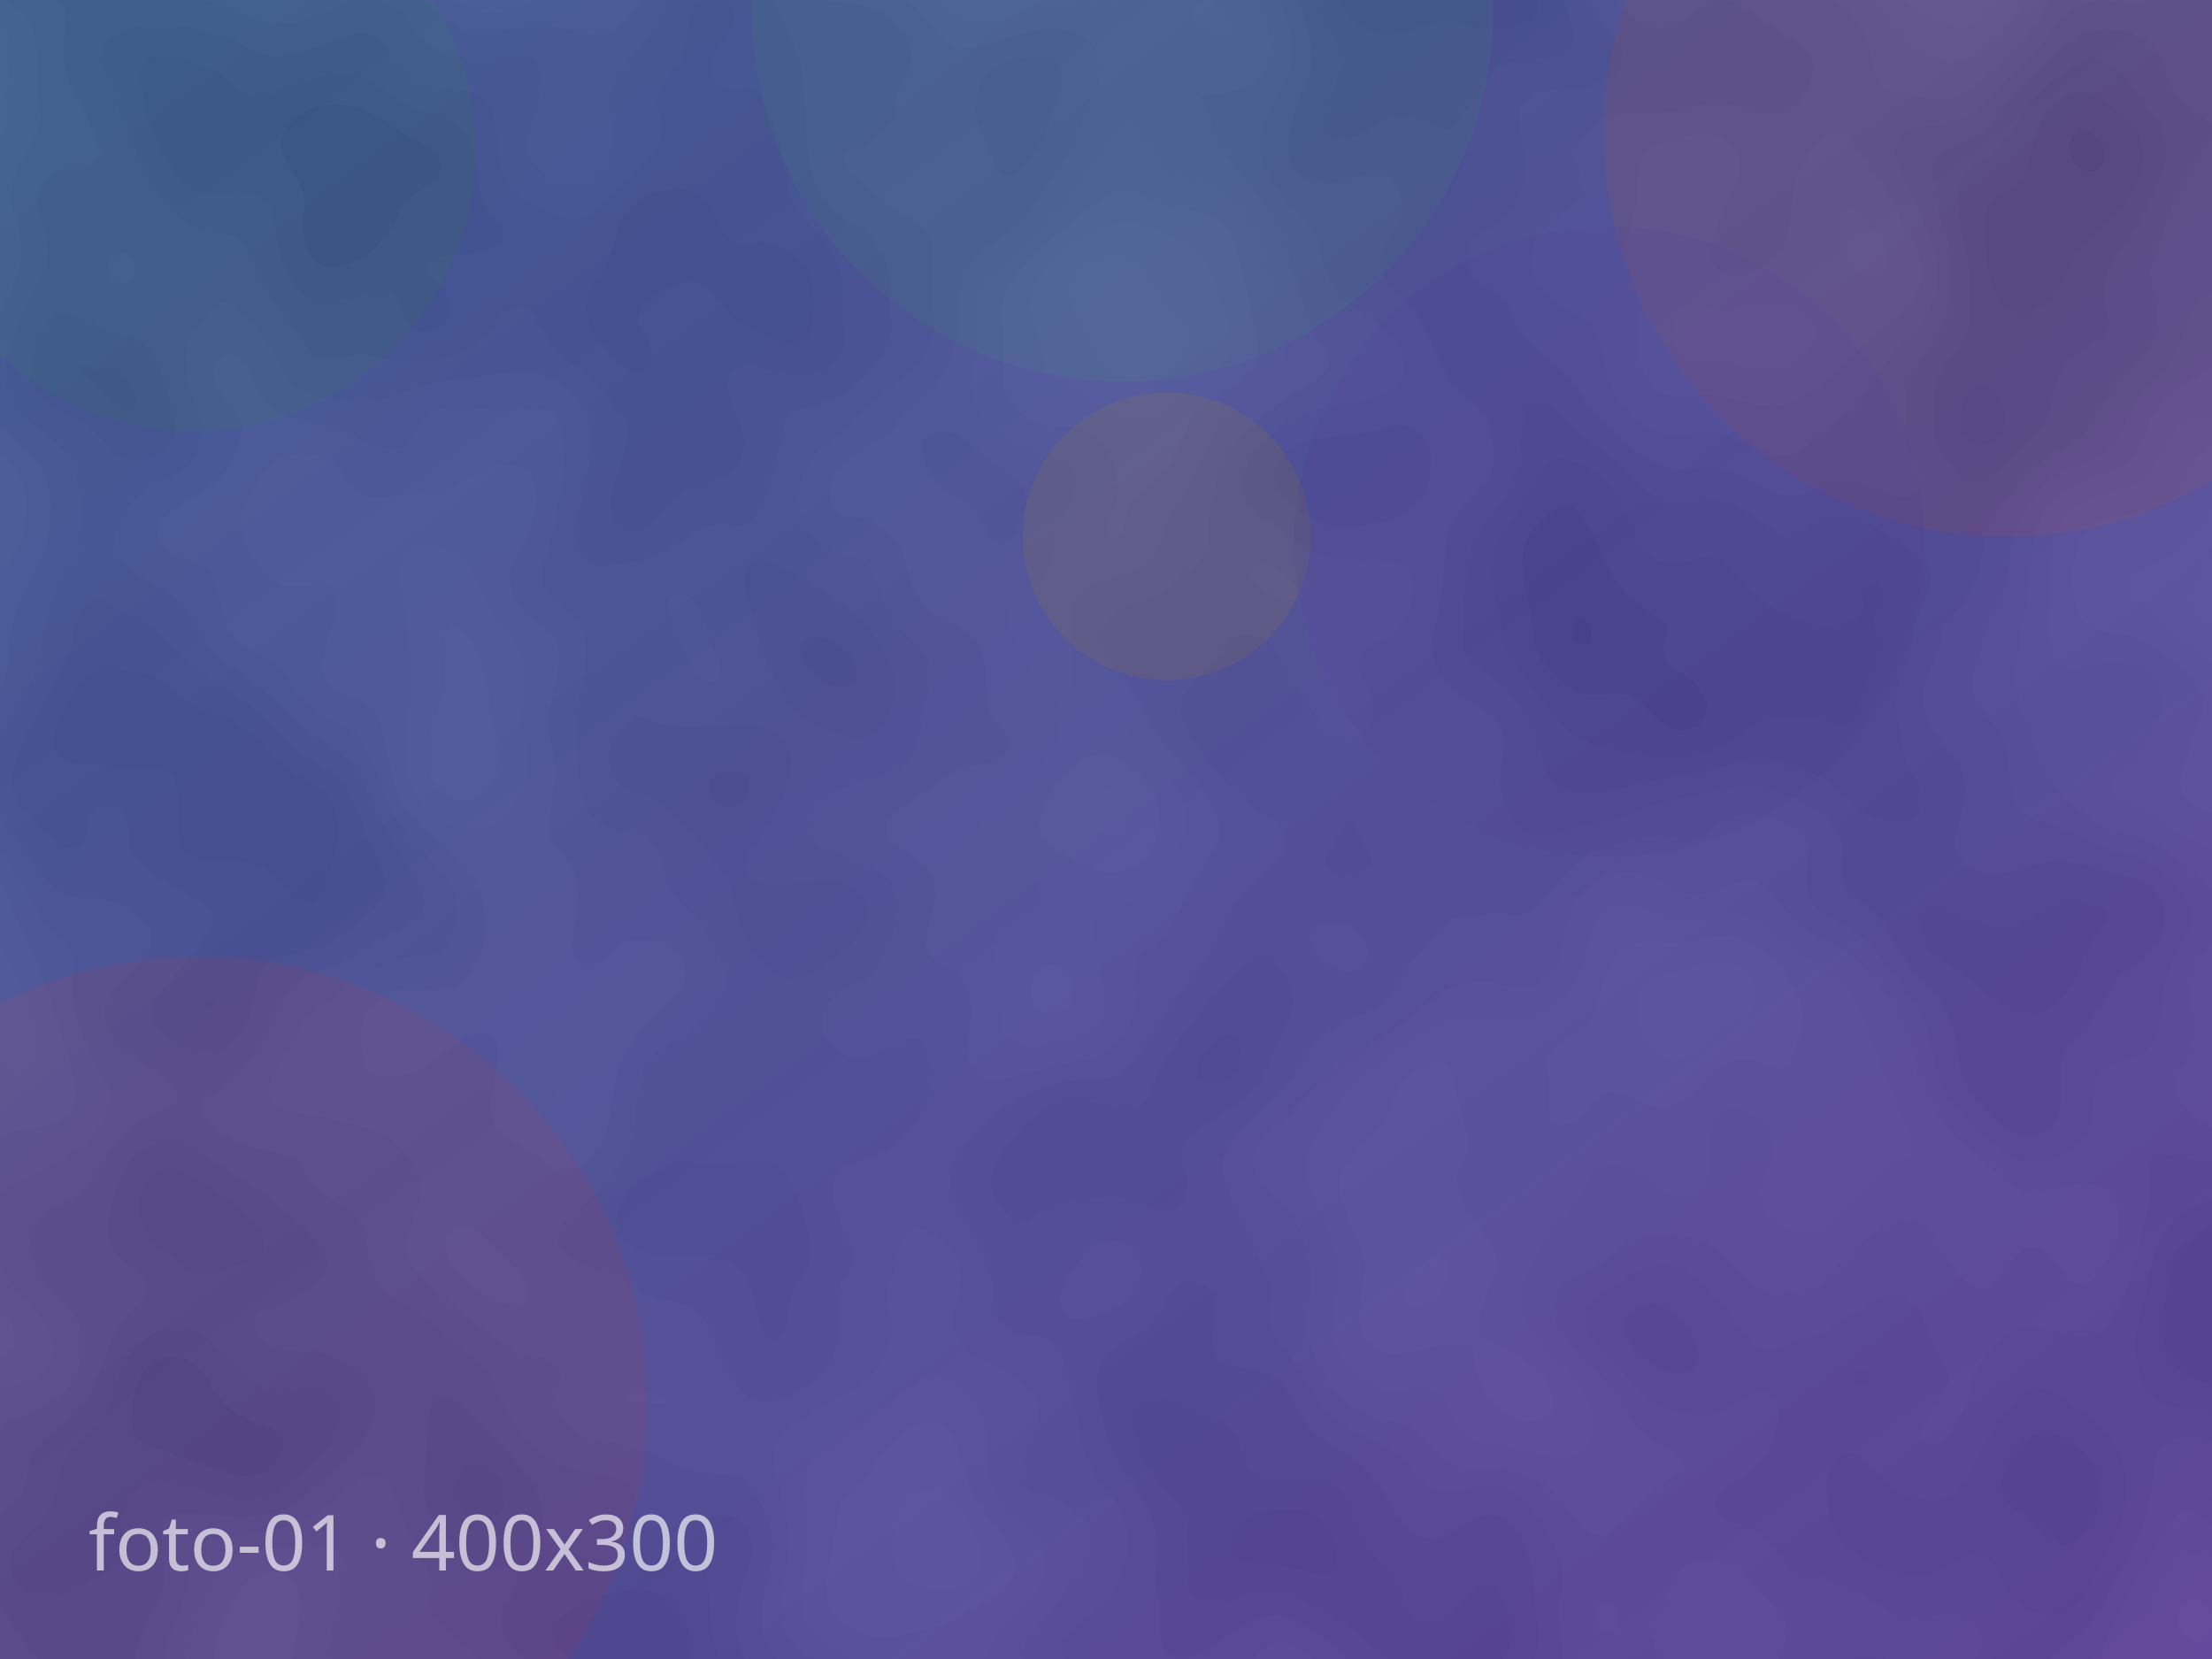
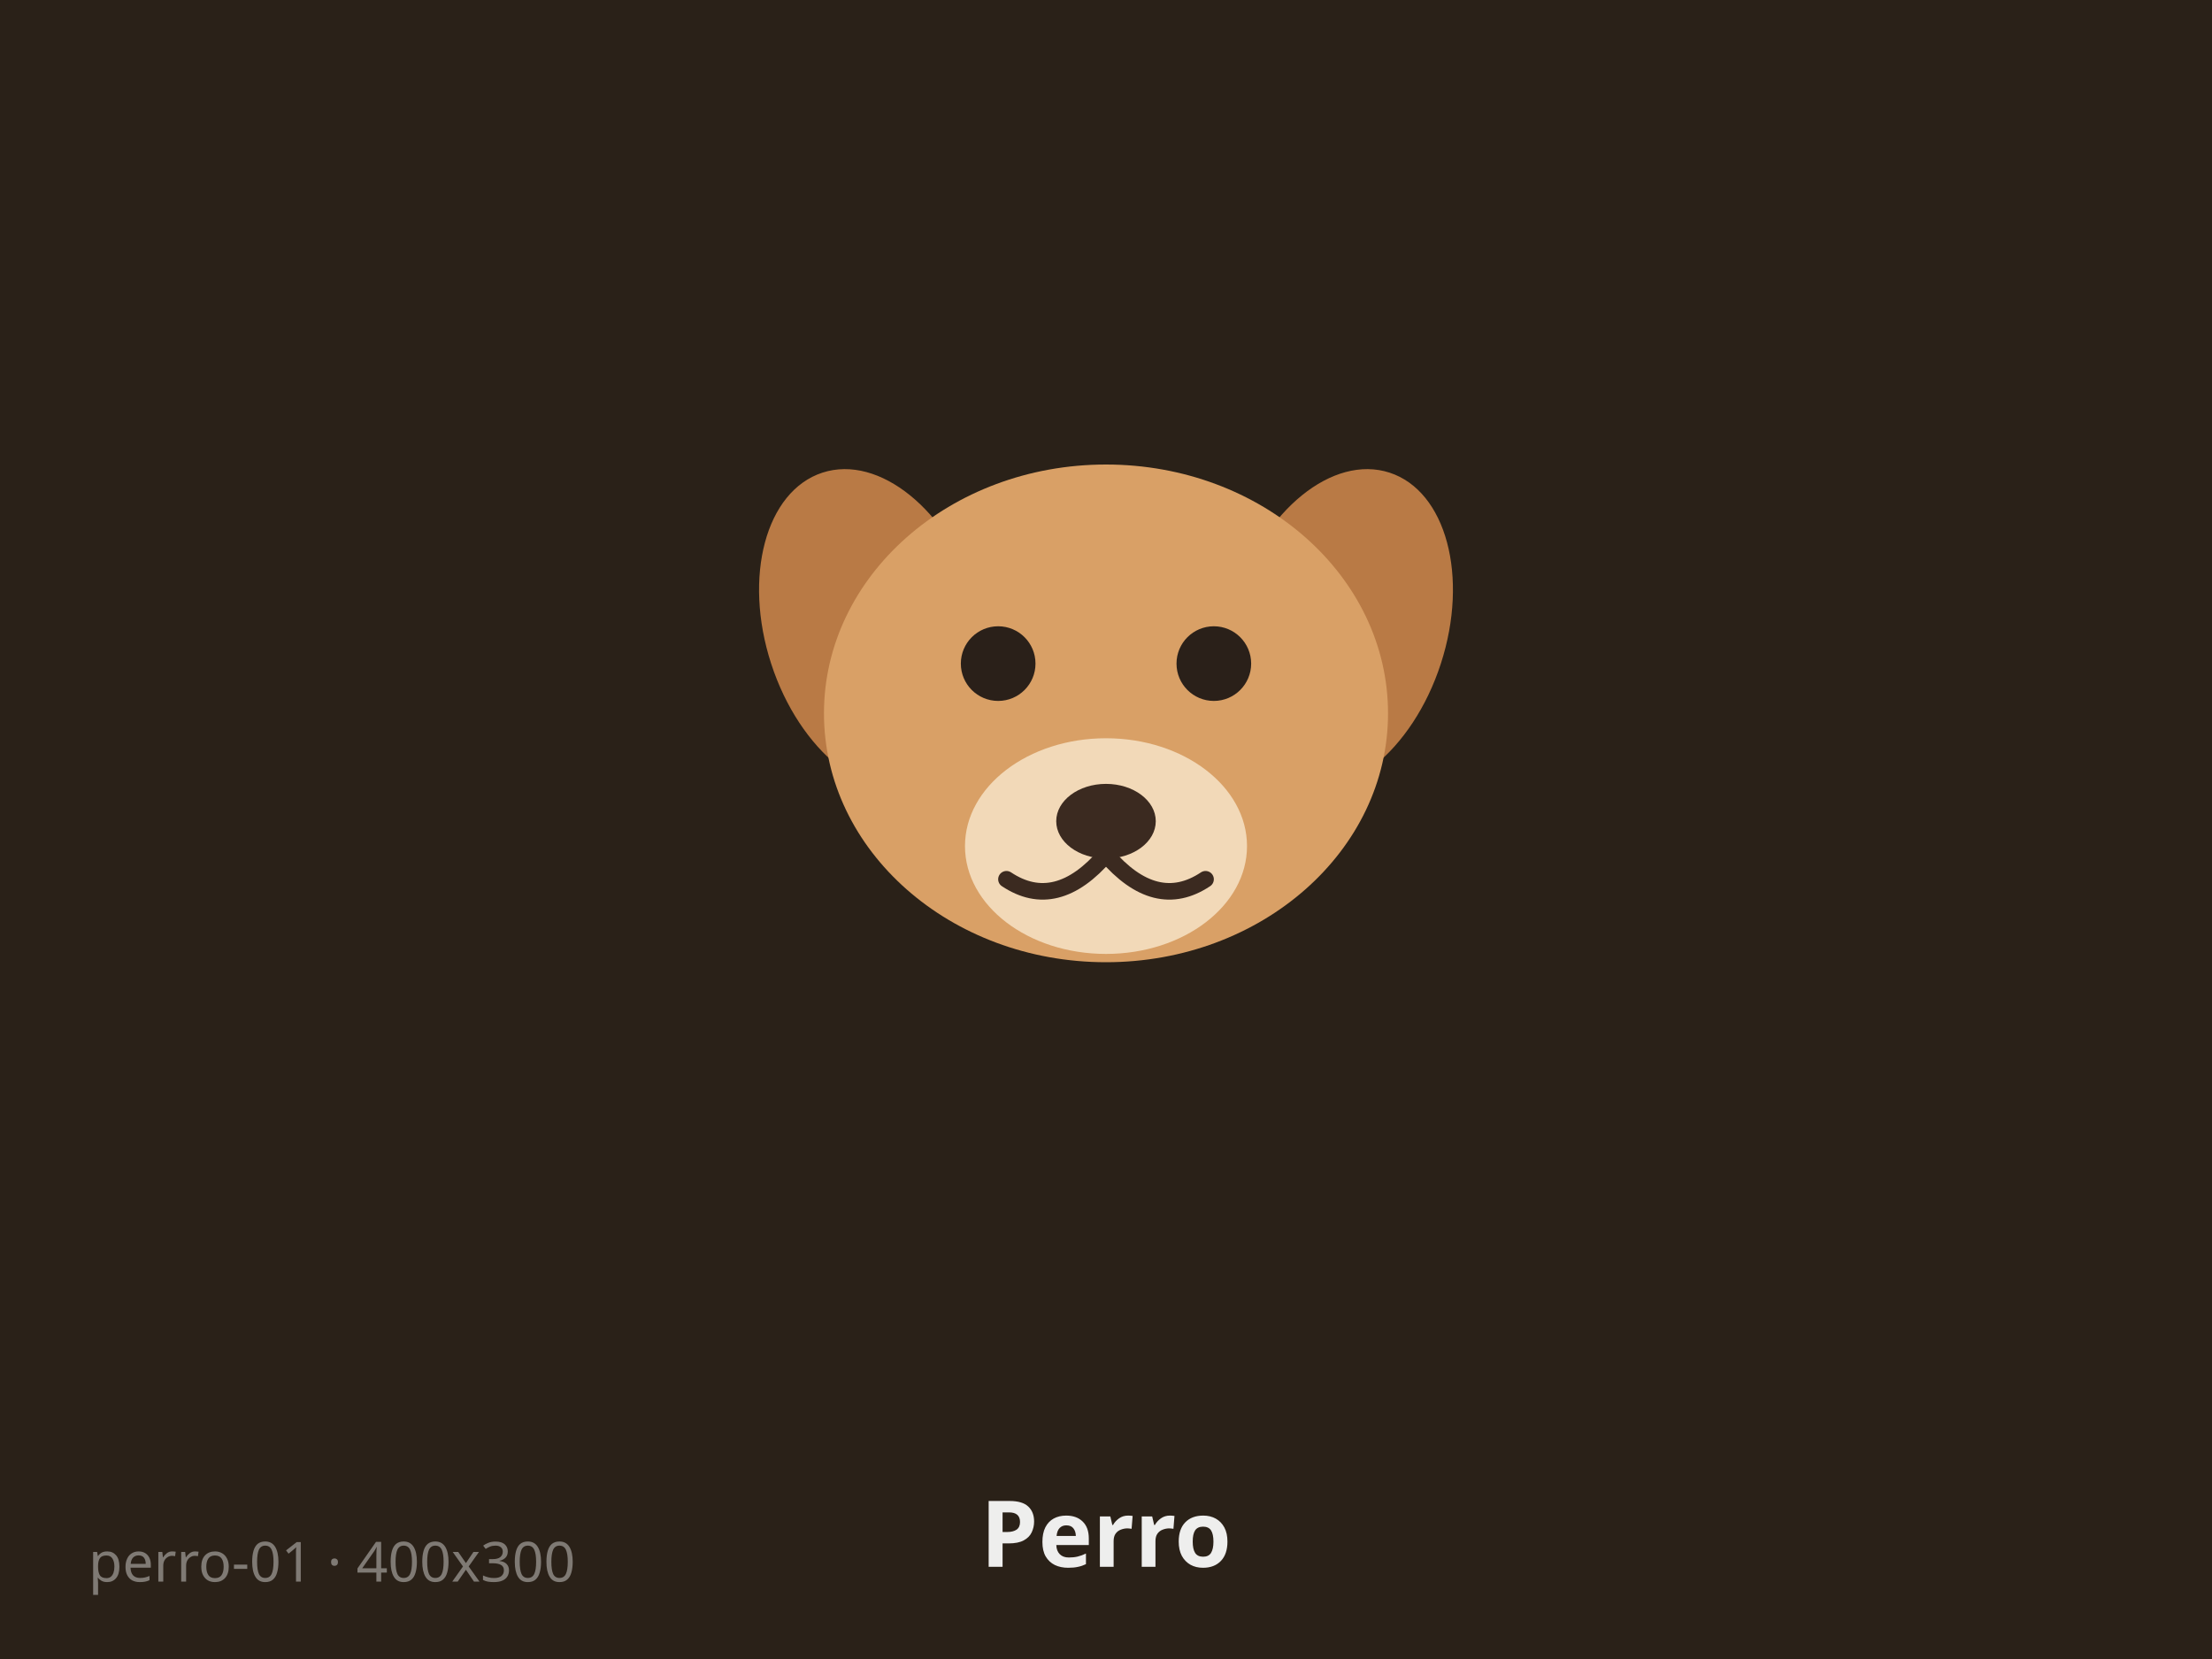
<svg xmlns="http://www.w3.org/2000/svg" width="400" height="300" viewBox="0 0 400 300">
-   <defs>
-     <linearGradient id="g0" x1="0" y1="0" x2="1" y2="1">
-       <stop offset="0%" stop-color="#5b8cff" />
-       <stop offset="100%" stop-color="#8f5bff" />
-     </linearGradient>
-     <filter id="noise0" x="-20%" y="-20%" width="140%" height="140%">
-       <feTurbulence type="fractalNoise" baseFrequency="0.013" numOctaves="3" seed="426" result="noise" />
-       <feColorMatrix in="noise" type="matrix" values="0 0 0 0 1  0 0 0 0 1  0 0 0 0 1  0 0 0 0.06 0" />
-       <feComposite operator="over" in2="SourceGraphic" />
-     </filter>
-   </defs>
-   <rect width="400" height="300" fill="url(#g0)" />
-   <circle cx="363" cy="24" r="73" fill="#ff6b6b" opacity="0.18" />
-   <circle cx="35" cy="27" r="51" fill="#35c98f" opacity="0.18" />
-   <circle cx="211" cy="97" r="26" fill="#f5b942" opacity="0.18" />
-   <circle cx="291" cy="98" r="57" fill="#7c4dff" opacity="0.18" />
-   <circle cx="36" cy="254" r="81" fill="#ff4d94" opacity="0.18" />
-   <circle cx="203" cy="2" r="67" fill="#4dd2c0" opacity="0.18" />
-   <rect width="400" height="300" filter="url(#noise0)" opacity="0.5" />
-   <text x="16" y="284" font-family="sans-serif" font-size="14" fill="rgba(255,255,255,0.65)">foto-01 · 400x300</text>
+   <rect width="400" height="300" fill="#2a2118" />
+   <g transform="translate(200, 126) scale(1.500)">
+     <ellipse cx="-28" cy="-8" rx="13" ry="20" fill="#b97a45" transform="rotate(-18 -28 -8)" />
+     <ellipse cx="28" cy="-8" rx="13" ry="20" fill="#b97a45" transform="rotate(18 28 -8)" />
+     <ellipse cx="0" cy="2" rx="34" ry="30" fill="#d9a066" />
+     <ellipse cx="0" cy="18" rx="17" ry="13" fill="#f2d9b8" />
+     <circle cx="-13" cy="-4" r="4.5" fill="#2a2019" />
+     <circle cx="13" cy="-4" r="4.5" fill="#2a2019" />
+     <ellipse cx="0" cy="15" rx="6" ry="4.5" fill="#3b2a20" />
+     <path d="M 0 19 Q -6 26 -12 22" stroke="#3b2a20" stroke-width="2" fill="none" stroke-linecap="round" />
+     <path d="M 0 19 Q 6 26 12 22" stroke="#3b2a20" stroke-width="2" fill="none" stroke-linecap="round" />
+   </g>
+   <text x="200" y="283.333" font-family="sans-serif" font-size="16.667" font-weight="700" fill="rgba(255,255,255,0.92)" text-anchor="middle">Perro</text>
+   <text x="16" y="286" font-family="sans-serif" font-size="10" fill="rgba(255,255,255,0.4)">perro-01 · 400x300</text>
</svg>
